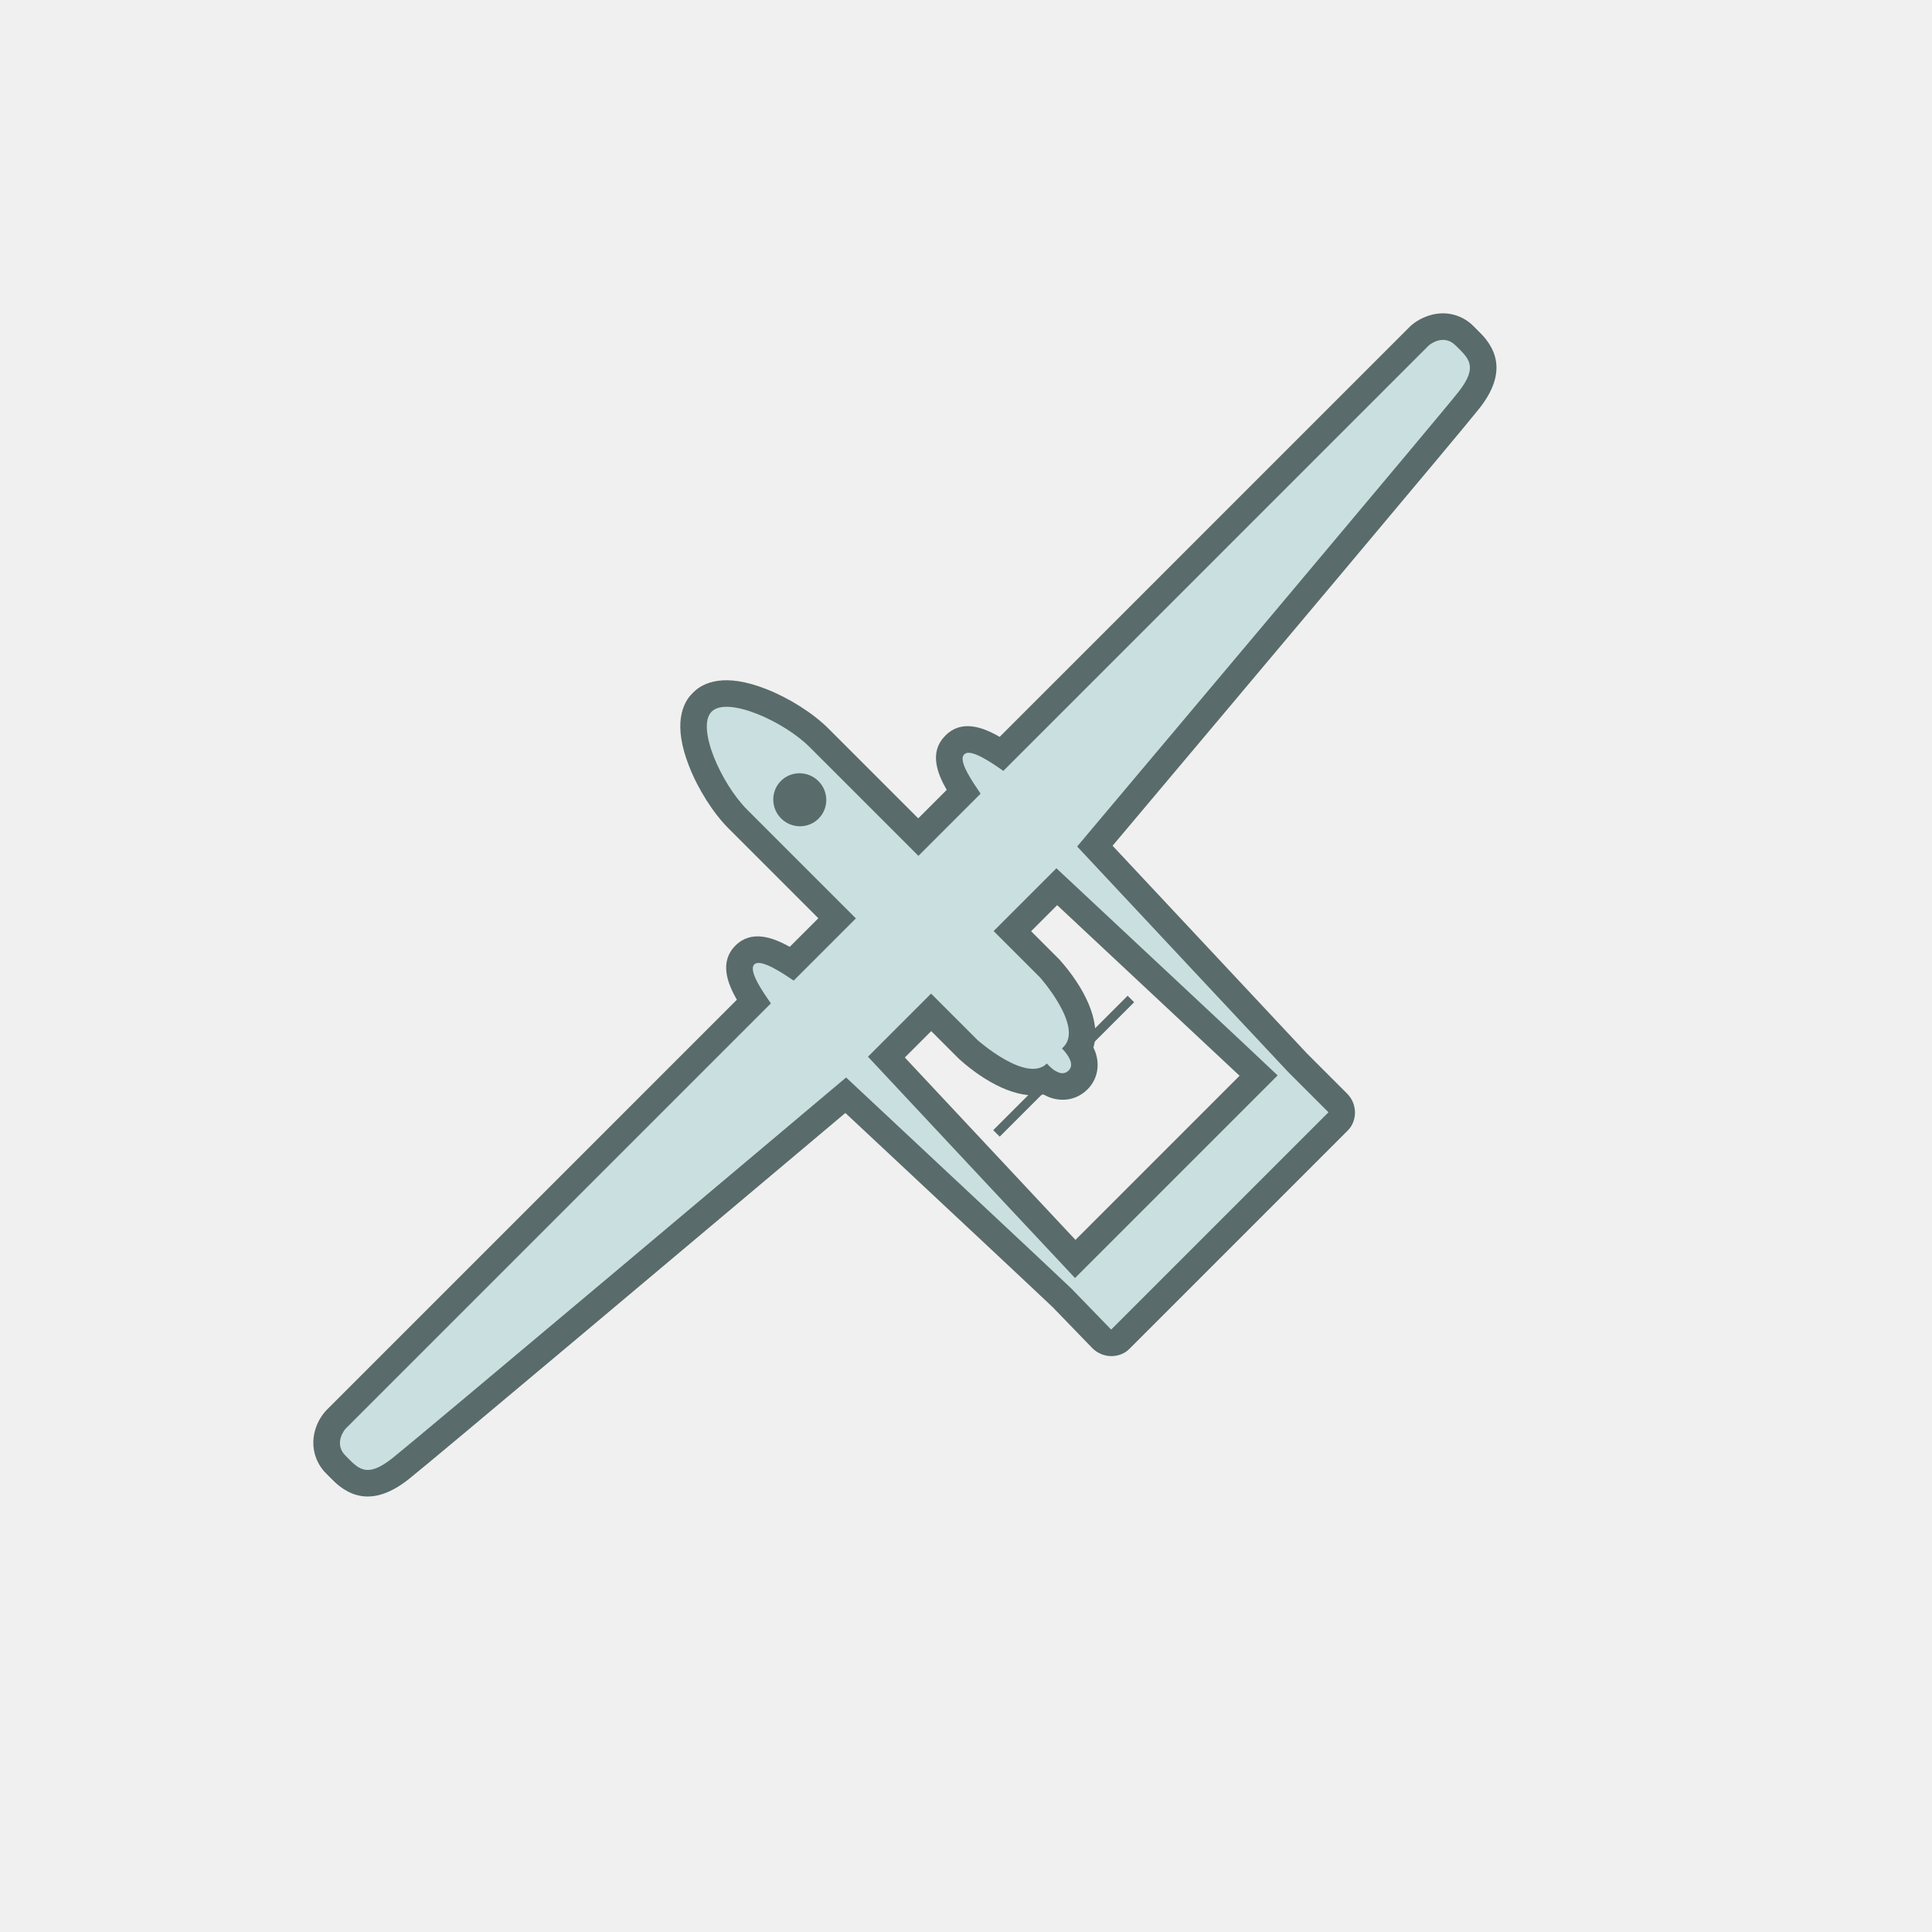
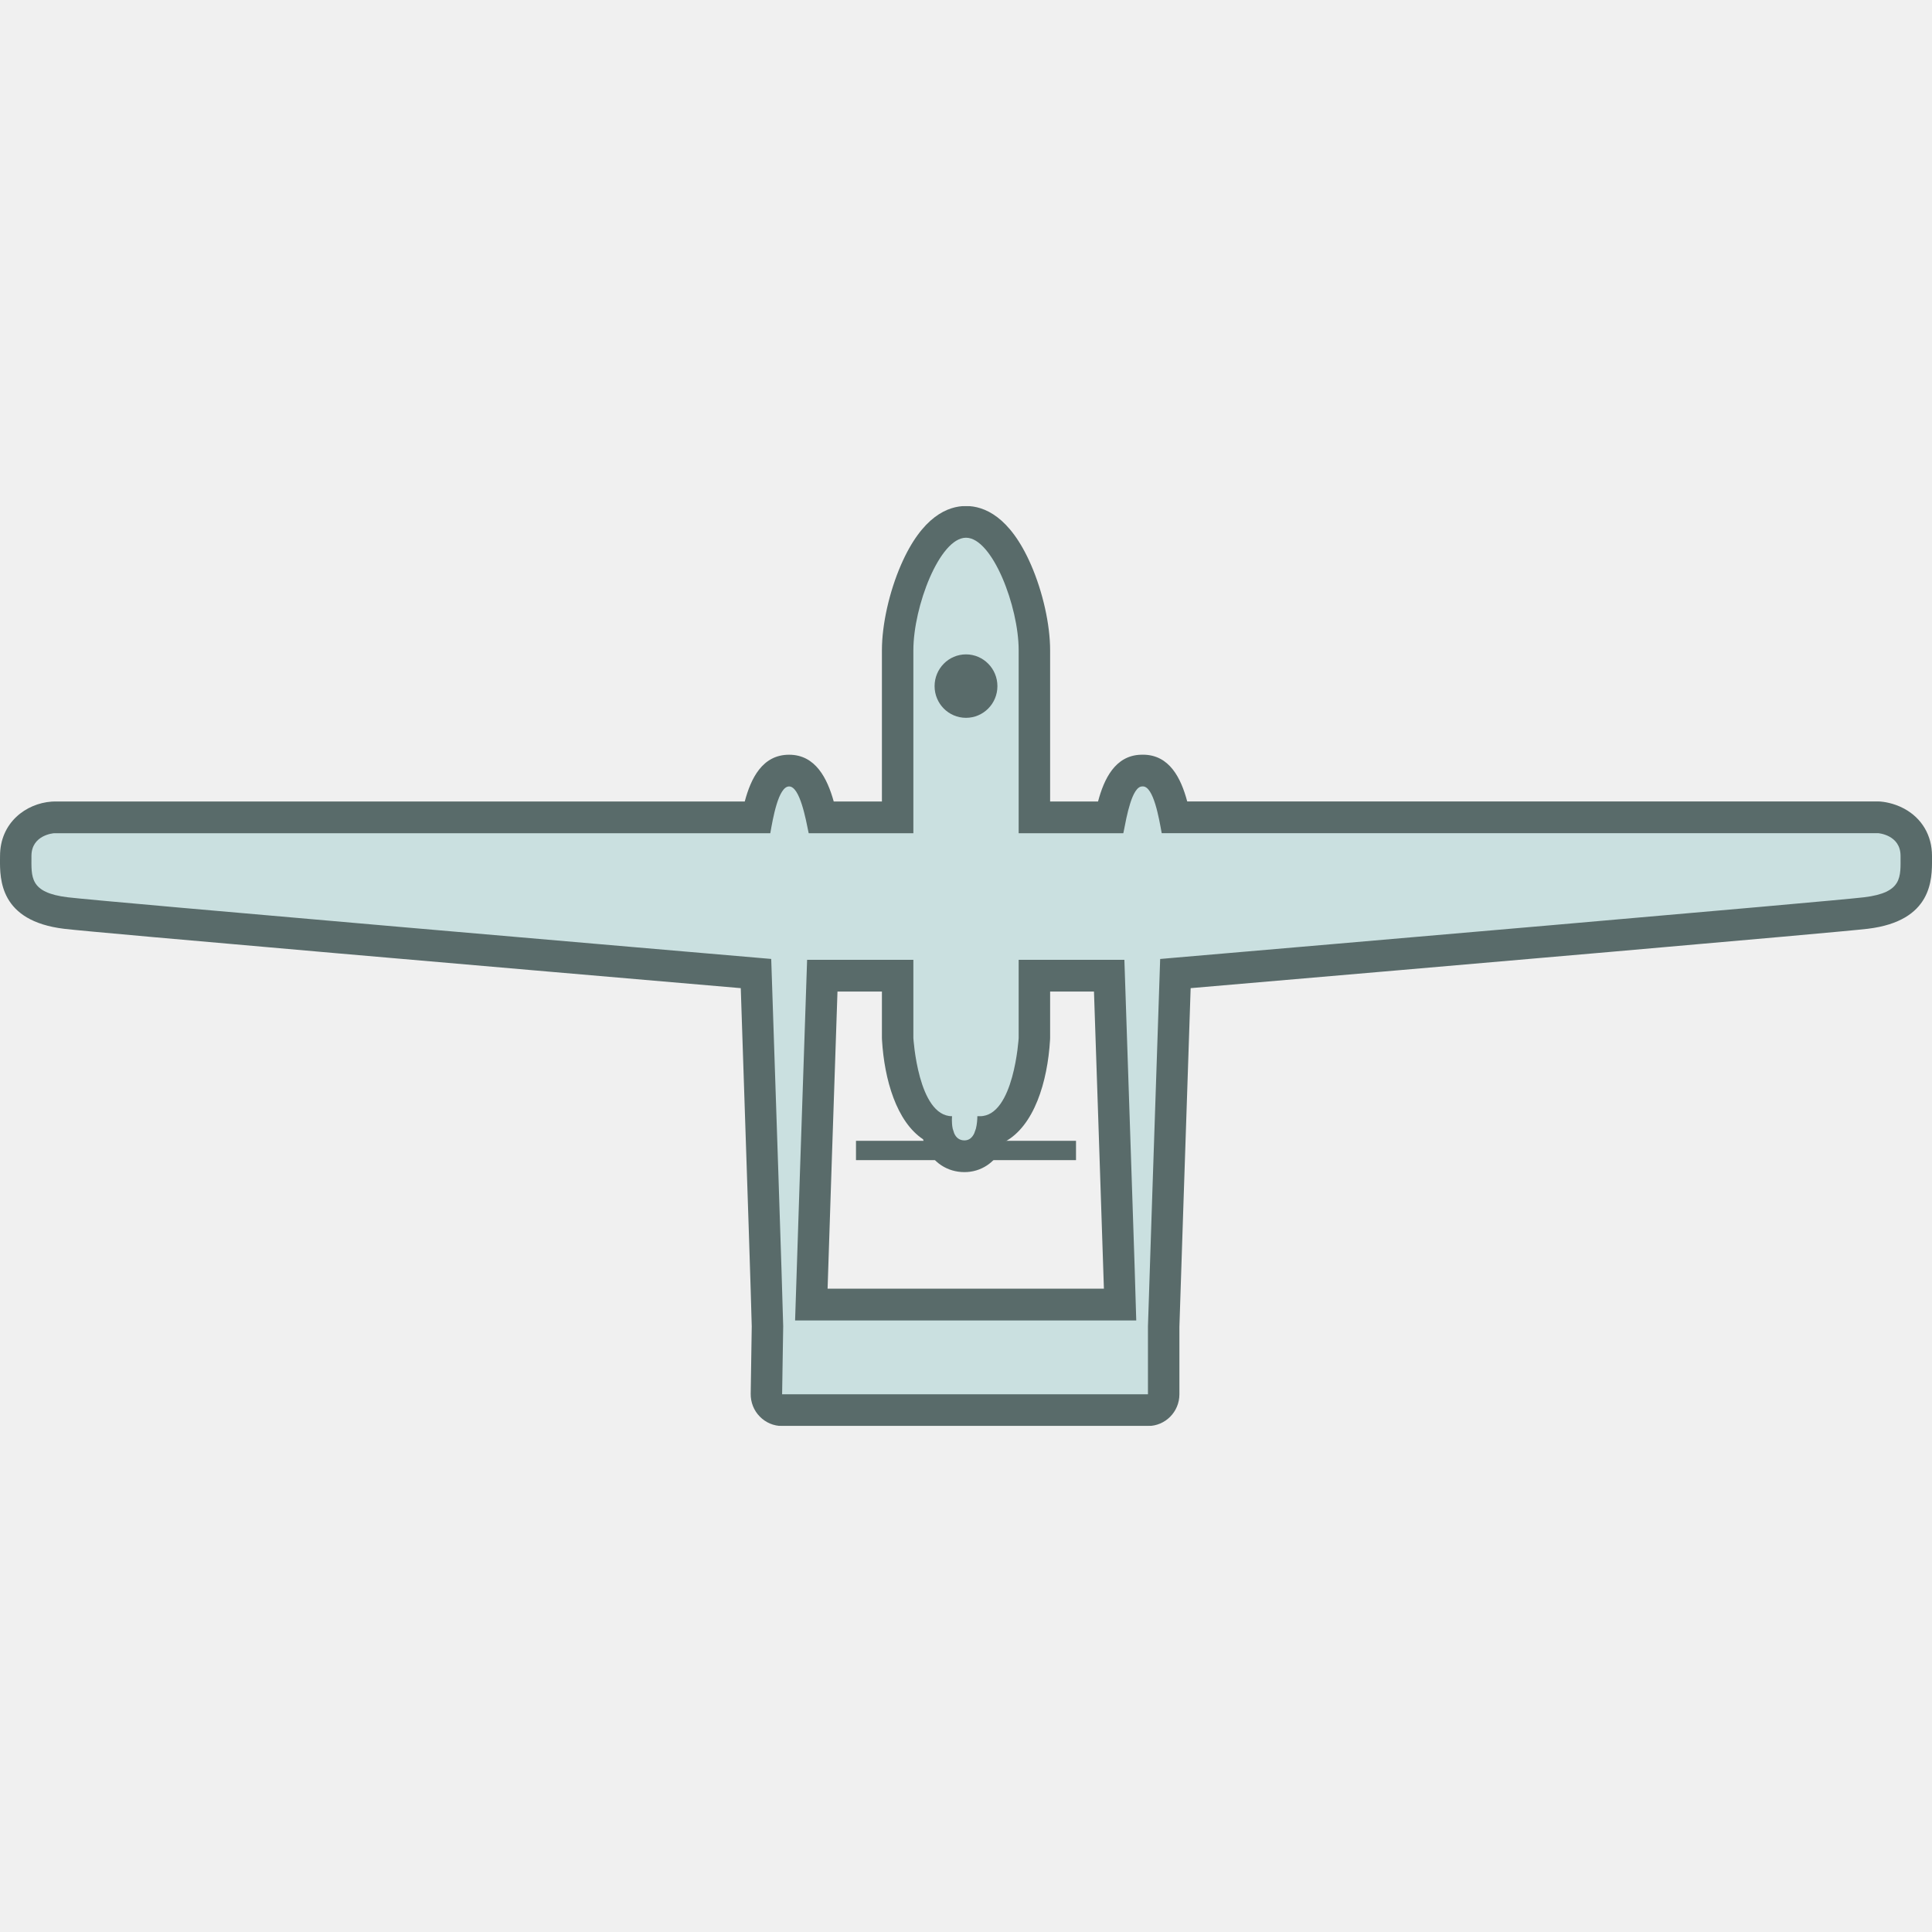
<svg xmlns="http://www.w3.org/2000/svg" xmlns:xlink="http://www.w3.org/1999/xlink" width="50px" height="50px" viewBox="0 0 50 50" version="1.1">
  <defs>
-     <polygon id="path-1" points="0 0 42 0 42 20 0 20" />
+     <polygon id="path-1" points="0 0 50 0 50 23.81 0 23.81" />
  </defs>
  <g id="Planes/shoval" stroke="none" stroke-width="1" fill="none" fill-rule="evenodd">
-     <g id="SpecificAirplanes/Heron2_Eitan/Color" transform="translate(25, 25) rotate(-45) translate(-25, -25) translate(4, 15)">
-       <g id="Heron2_Eitan" transform="translate(0, -0)">
-         <polygon id="Fill-1" fill="#596B6A" points="18.494 13.74 23.414 13.74 23.414 13.502 18.494 13.502" />
-         <g id="Group-9" transform="translate(0, 0)">
-           <path d="M24.35,17.36 C24.328,16.591 24.275,15.033 24.219,13.4 C24.183,12.315 24.144,11.187 24.112,10.21 L22.487,10.21 L22.487,11.566 C22.487,11.573 22.486,11.579 22.486,11.586 C22.468,11.894 22.341,13.315 21.558,13.57 C21.554,13.588 21.551,13.605 21.546,13.623 C21.543,13.633 21.54,13.643 21.537,13.654 L21.5,13.755 C21.496,13.766 21.492,13.777 21.487,13.788 C21.382,14.009 21.192,14.136 20.967,14.136 C20.73,14.136 20.535,14.007 20.433,13.782 C20.428,13.77 20.423,13.758 20.419,13.746 L20.386,13.644 C20.382,13.633 20.379,13.621 20.377,13.609 C20.371,13.581 20.366,13.553 20.362,13.526 C20.034,13.366 19.593,12.904 19.515,11.586 C19.514,11.579 19.514,11.573 19.514,11.566 L19.514,10.21 L17.876,10.21 C17.791,12.68 17.679,16.108 17.638,17.36 L24.35,17.36 Z M17.003,19.655 C16.911,19.655 16.823,19.618 16.759,19.552 C16.695,19.486 16.659,19.397 16.661,19.305 L16.684,17.827 C16.67,17.214 16.585,14.683 16.504,12.236 L16.435,10.164 C11.935,9.778 2.126,8.933 1.434,8.849 C0.42,8.726 0.339,8.225 0.342,7.678 L0.342,7.607 C0.342,7.034 0.824,6.792 1.149,6.77 C1.156,6.769 1.164,6.769 1.172,6.769 L16.461,6.769 C16.558,6.281 16.719,5.752 17.155,5.752 C17.587,5.752 17.753,6.286 17.858,6.769 L19.514,6.769 L19.514,3.135 C19.514,2.177 20.093,0.345 21,0.345 L21,0.345 C21.908,0.345 22.487,2.177 22.487,3.135 L22.487,6.769 L24.14,6.769 C24.237,6.298 24.391,5.765 24.814,5.752 C24.826,5.751 24.838,5.751 24.846,5.751 C25.281,5.751 25.441,6.282 25.538,6.768 L40.828,6.768 C40.836,6.768 40.844,6.768 40.851,6.769 C41.176,6.791 41.658,7.033 41.658,7.606 L41.658,7.677 C41.661,8.224 41.58,8.725 40.566,8.848 C39.865,8.933 29.886,9.792 25.61,10.159 C25.605,10.16 25.552,10.164 25.552,10.164 C25.447,13.239 25.298,17.844 25.298,17.844 L25.298,19.31 C25.298,19.501 25.145,19.655 24.956,19.655 L17.003,19.655 Z" id="Fill-2" fill="#CAE0E0" />
-           <g id="Group-6" transform="translate(0, 0)">
-             <mask id="mask-2" fill="white">
-               <use xlink:href="#path-1" />
-             </mask>
-             <g id="Clip-5" />
-             <path d="M22.828,10.555 L23.782,10.555 C23.811,11.455 23.846,12.458 23.878,13.426 C23.926,14.832 23.972,16.181 23.998,17.015 L17.991,17.015 C18.036,15.618 18.13,12.78 18.206,10.555 L19.172,10.555 L19.172,11.566 C19.172,11.579 19.173,11.593 19.174,11.607 C19.225,12.472 19.49,13.383 20.066,13.767 L20.094,13.853 C20.102,13.878 20.112,13.902 20.122,13.926 C20.28,14.273 20.596,14.481 20.967,14.481 C21.323,14.481 21.633,14.278 21.795,13.937 C21.805,13.916 21.814,13.894 21.822,13.872 L21.839,13.824 C22.481,13.481 22.773,12.519 22.827,11.607 C22.828,11.593 22.828,11.579 22.828,11.566 L22.828,10.555 Z M21,-1.8189894e-12 L21,-1.8189894e-12 L21,-1.8189894e-12 C20.61,-1.8189894e-12 20.048,0.222 19.588,1.278 C19.331,1.866 19.172,2.578 19.172,3.135 L19.172,6.424 L18.125,6.424 C17.985,5.925 17.731,5.407 17.154,5.407 C16.574,5.407 16.324,5.92 16.19,6.424 L1.172,6.424 C1.156,6.424 1.141,6.425 1.125,6.426 C0.566,6.464 0.001,6.883 0.001,7.607 L-7.17939242e-06,7.676 C-0.002,8.113 -0.008,9.022 1.394,9.191 C2.075,9.274 11.475,10.084 16.103,10.482 C16.122,11.047 16.142,11.659 16.163,12.281 C16.244,14.696 16.327,17.191 16.343,17.836 L16.319,19.299 C16.317,19.484 16.387,19.662 16.516,19.794 C16.644,19.926 16.82,20 17.003,20 L24.956,20 C25.333,20 25.639,19.691 25.639,19.31 L25.639,17.844 C25.647,17.595 25.783,13.44 25.883,10.482 C31.218,10.024 39.944,9.271 40.606,9.19 C42.008,9.021 42.002,8.112 42,7.675 L42,7.606 C42,7.161 41.779,6.786 41.394,6.579 C41.161,6.453 40.938,6.429 40.875,6.425 C40.859,6.423 40.844,6.423 40.828,6.423 L25.809,6.423 C25.676,5.921 25.426,5.406 24.846,5.406 C24.835,5.406 24.818,5.406 24.802,5.407 C24.241,5.424 24,5.937 23.87,6.424 L22.828,6.424 L22.828,3.135 C22.828,2.578 22.669,1.866 22.413,1.278 C21.953,0.222 21.391,-1.8189894e-12 21,-1.8189894e-12 L21,-1.8189894e-12 Z M20.967,13.791 C20.85,13.791 20.783,13.725 20.744,13.638 L20.711,13.537 C20.682,13.402 20.697,13.265 20.697,13.265 C19.956,13.265 19.856,11.566 19.856,11.566 L19.856,9.866 L17.546,9.866 C17.45,12.641 17.31,16.919 17.285,17.705 L24.701,17.705 C24.682,16.86 24.533,12.619 24.443,9.866 L22.145,9.866 L22.145,11.566 C22.145,11.566 22.044,13.265 21.304,13.265 L21.247,13.265 C21.246,13.34 21.239,13.442 21.215,13.537 L21.179,13.638 C21.137,13.726 21.071,13.791 20.967,13.791 L20.967,13.791 Z M21,0.69 C21.573,0.69 22.145,2.184 22.145,3.135 L22.145,7.114 L24.42,7.114 L24.42,7.113 C24.423,7.098 24.426,7.083 24.43,7.068 C24.489,6.763 24.607,6.097 24.83,6.097 C24.831,6.097 24.841,6.096 24.846,6.096 C25.078,6.096 25.196,6.793 25.253,7.104 C25.254,7.106 25.254,7.11 25.255,7.113 L40.828,7.113 C40.828,7.113 41.316,7.146 41.316,7.606 C41.316,8.064 41.366,8.404 40.525,8.506 C39.782,8.596 28.259,9.586 25.566,9.817 L25.566,9.817 L25.221,9.847 C25.116,12.912 24.956,17.833 24.956,17.833 L24.956,19.31 L17.003,19.31 L17.026,17.833 C17.006,16.985 16.857,12.599 16.766,9.846 C14.907,9.687 2.255,8.601 1.475,8.507 C0.634,8.405 0.684,8.065 0.684,7.607 C0.684,7.148 1.172,7.114 1.172,7.114 L16.745,7.114 C16.801,6.802 16.92,6.097 17.154,6.097 C17.388,6.097 17.517,6.802 17.58,7.114 L19.856,7.114 L19.856,3.135 C19.856,2.184 20.428,0.69 21,0.69 L21,0.698 L21,0.69 L21,0.69 Z" id="Fill-4" fill="#596B6A" mask="url(#mask-2)" />
-           </g>
-           <path d="M21.683,3.916 C21.683,4.297 21.377,4.605 21,4.605 C20.623,4.605 20.317,4.297 20.317,3.916 C20.317,3.536 20.623,3.226 21,3.226 C21.377,3.226 21.683,3.536 21.683,3.916" id="Fill-7" fill="#596B6A" />
+     <g id="Heron2_Eitan" transform="translate(25, 25) rotate(-360) translate(-25, -25) translate(-0, 13.09524)">
+       <g id="Group-9">
+         <path d="M28.988,20.667 C28.961,19.752 28.898,17.897 28.833,15.952 C28.789,14.661 28.743,13.318 28.705,12.155 L26.77,12.155 L26.77,13.769 C26.77,13.777 26.77,13.785 26.769,13.793 C26.747,14.159 26.596,15.851 25.664,16.155 C25.66,16.176 25.655,16.197 25.65,16.217 C25.647,16.23 25.643,16.242 25.639,16.254 L25.595,16.375 C25.591,16.388 25.586,16.401 25.58,16.414 C25.454,16.677 25.229,16.829 24.96,16.829 C24.678,16.829 24.447,16.675 24.325,16.407 C24.319,16.393 24.313,16.379 24.308,16.364 L24.269,16.243 C24.265,16.229 24.261,16.215 24.258,16.201 C24.251,16.168 24.245,16.135 24.241,16.103 C23.85,15.912 23.325,15.362 23.232,13.793 C23.231,13.785 23.231,13.777 23.231,13.769 L23.231,12.155 L21.281,12.155 C21.18,15.095 21.046,19.176 20.997,20.667 L28.988,20.667 Z M20.241,23.399 C20.132,23.399 20.028,23.355 19.951,23.276 C19.875,23.198 19.833,23.092 19.835,22.982 L19.862,21.223 C19.845,20.493 19.745,17.48 19.647,14.566 L19.565,12.1 C14.209,11.64 2.53,10.634 1.708,10.534 C0.5,10.389 0.403,9.792 0.407,9.141 L0.407,9.056 C0.407,8.373 0.982,8.086 1.367,8.059 C1.377,8.058 1.386,8.058 1.395,8.058 L19.597,8.058 C19.712,7.478 19.903,6.847 20.422,6.847 C20.937,6.847 21.135,7.483 21.26,8.058 L23.231,8.058 L23.231,3.732 C23.231,2.592 23.92,0.411 25,0.411 L25,0.411 C26.081,0.411 26.77,2.592 26.77,3.732 L26.77,8.058 L28.738,8.058 C28.854,7.498 29.037,6.863 29.541,6.848 C29.554,6.847 29.569,6.846 29.578,6.846 C30.097,6.846 30.287,7.479 30.402,8.057 L48.605,8.057 C48.614,8.057 48.623,8.057 48.633,8.058 C49.019,8.085 49.593,8.372 49.593,9.054 L49.593,9.139 C49.597,9.79 49.5,10.387 48.293,10.534 C47.459,10.634 35.579,11.657 30.488,12.094 C30.483,12.095 30.419,12.101 30.419,12.101 C30.294,15.761 30.116,21.243 30.116,21.243 L30.116,22.989 C30.116,23.215 29.934,23.399 29.709,23.399 L20.241,23.399 Z" id="Fill-2" fill="#CAE0E0" />
+         <g id="Group-6">
+           <mask id="mask-2" fill="white">
+             <use xlink:href="#path-1" />
+           </mask>
+           <g id="Clip-5" />
+           <path d="M27.177,12.566 L28.312,12.566 C28.347,13.637 28.388,14.831 28.427,15.983 C28.483,17.657 28.538,19.263 28.569,20.256 L21.418,20.256 C21.472,18.592 21.583,15.214 21.674,12.566 L22.824,12.566 L22.824,13.769 C22.824,13.785 22.825,13.801 22.826,13.818 C22.887,14.848 23.203,15.933 23.889,16.389 L23.921,16.491 C23.931,16.521 23.942,16.55 23.955,16.579 C24.143,16.992 24.519,17.239 24.96,17.239 C25.384,17.239 25.753,16.997 25.946,16.592 C25.958,16.567 25.969,16.541 25.978,16.514 L25.999,16.457 C26.763,16.049 27.111,14.903 27.175,13.818 C27.176,13.801 27.177,13.785 27.177,13.769 L27.177,12.566 Z M25,-2.27373675e-12 L25,-2.27373675e-12 L25,-2.27373675e-12 C24.535,-2.27373675e-12 23.867,0.264 23.319,1.521 C23.014,2.221 22.824,3.068 22.824,3.732 L22.824,7.648 L21.577,7.648 C21.411,7.053 21.108,6.437 20.422,6.437 C19.731,6.437 19.433,7.048 19.274,7.648 L1.395,7.648 C1.377,7.648 1.358,7.648 1.339,7.65 C0.674,7.696 0.001,8.194 0.001,9.056 L-8.54689572e-06,9.138 C-0.003,9.658 -0.009,10.74 1.659,10.942 C2.471,11.041 13.66,12.005 19.171,12.478 C19.193,13.151 19.217,13.88 19.242,14.621 C19.338,17.495 19.437,20.466 19.455,21.233 L19.428,22.975 C19.425,23.195 19.508,23.408 19.662,23.564 C19.814,23.721 20.023,23.81 20.241,23.81 L29.709,23.81 C30.159,23.81 30.523,23.442 30.523,22.989 L30.523,21.243 C30.533,20.947 30.694,16 30.814,12.478 C37.165,11.933 47.552,11.036 48.341,10.941 C50.009,10.739 50.003,9.657 50,9.137 L50,9.054 C50,8.525 49.737,8.079 49.279,7.832 C49.001,7.682 48.736,7.654 48.661,7.648 C48.642,7.647 48.623,7.646 48.605,7.646 L30.725,7.646 C30.566,7.049 30.269,6.436 29.578,6.436 C29.566,6.436 29.546,6.436 29.526,6.437 C28.858,6.457 28.571,7.068 28.417,7.648 L27.177,7.648 L27.177,3.732 C27.177,3.068 26.987,2.221 26.682,1.521 C26.134,0.264 25.465,-2.27373675e-12 25,-2.27373675e-12 L25,-2.27373675e-12 Z M24.96,16.418 C24.821,16.418 24.741,16.339 24.695,16.236 L24.656,16.115 C24.622,15.955 24.639,15.792 24.639,15.792 C23.758,15.792 23.638,13.769 23.638,13.769 L23.638,11.745 L20.888,11.745 C20.774,15.048 20.607,20.142 20.577,21.078 L29.406,21.078 C29.383,20.071 29.205,15.022 29.099,11.745 L26.363,11.745 L26.363,13.769 C26.363,13.769 26.243,15.792 25.361,15.792 L25.294,15.792 C25.293,15.88 25.285,16.002 25.256,16.115 L25.213,16.236 C25.163,16.341 25.085,16.418 24.96,16.418 L24.96,16.418 Z M25,0.821 C25.682,0.821 26.363,2.6 26.363,3.732 L26.363,8.469 L29.072,8.469 L29.071,8.467 C29.075,8.45 29.079,8.432 29.083,8.414 C29.154,8.051 29.294,7.258 29.559,7.258 C29.56,7.258 29.573,7.257 29.578,7.257 C29.855,7.257 29.996,8.087 30.063,8.457 C30.064,8.46 30.065,8.464 30.066,8.467 L48.605,8.467 C48.605,8.467 49.186,8.508 49.186,9.054 C49.186,9.6 49.246,10.005 48.244,10.126 C47.36,10.233 33.641,11.412 30.436,11.687 L30.436,11.687 L30.025,11.723 C29.9,15.371 29.709,21.229 29.709,21.229 L29.709,22.989 L20.241,22.989 L20.269,21.229 C20.245,20.22 20.068,14.998 19.959,11.722 C17.746,11.532 2.684,10.239 1.756,10.127 C0.754,10.006 0.814,9.601 0.814,9.056 C0.814,8.509 1.395,8.469 1.395,8.469 L19.935,8.469 C20.001,8.097 20.142,7.258 20.422,7.258 C20.7,7.258 20.853,8.097 20.929,8.469 L23.638,8.469 L23.638,3.732 C23.638,2.6 24.319,0.821 25,0.821 L25,0.832 L25,0.821 L25,0.821 Z" id="Fill-4" fill="#596B6A" mask="url(#mask-2)" />
        </g>
+         <path d="M25.813,4.662 C25.813,5.116 25.449,5.482 25,5.482 C24.551,5.482 24.187,5.116 24.187,4.662 C24.187,4.209 24.551,3.84 25,3.84 C25.449,3.84 25.813,4.209 25.813,4.662" id="Fill-7" fill="#596B6A" />
      </g>
+       <polygon id="Fill-1" fill="#596B6A" points="22.153 16.929 27.847 16.929 27.847 16.429 22.153 16.429" />
    </g>
  </g>
</svg>
